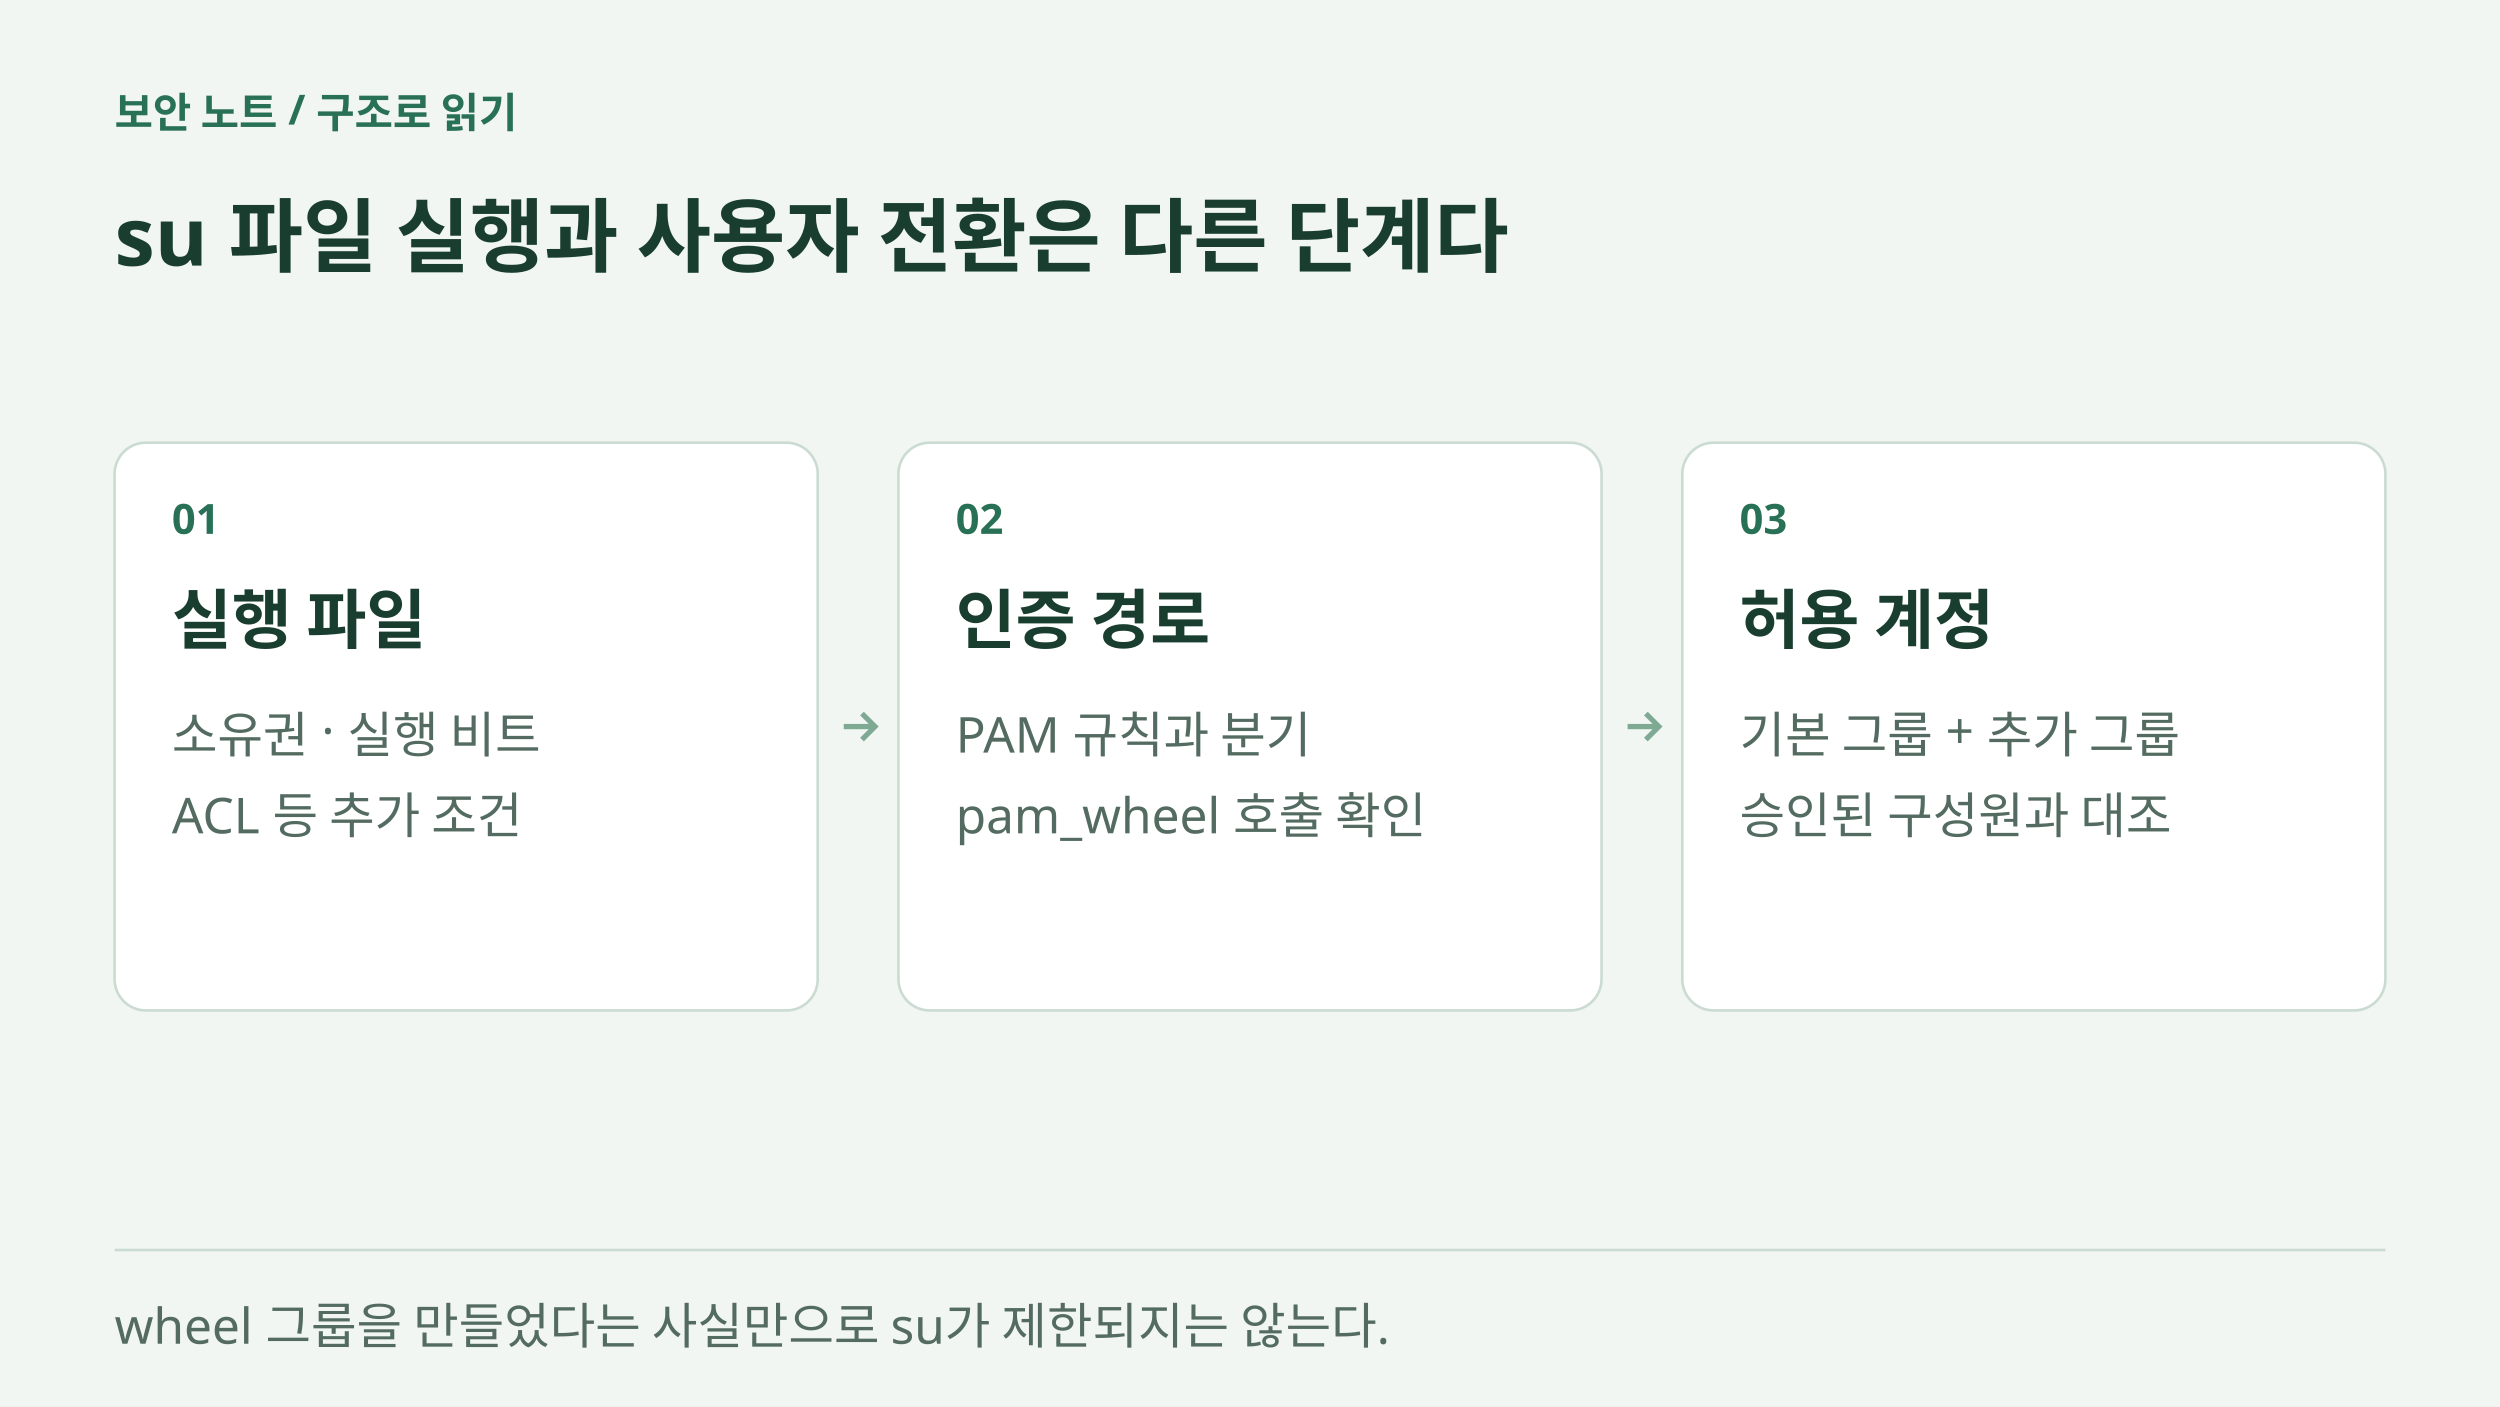
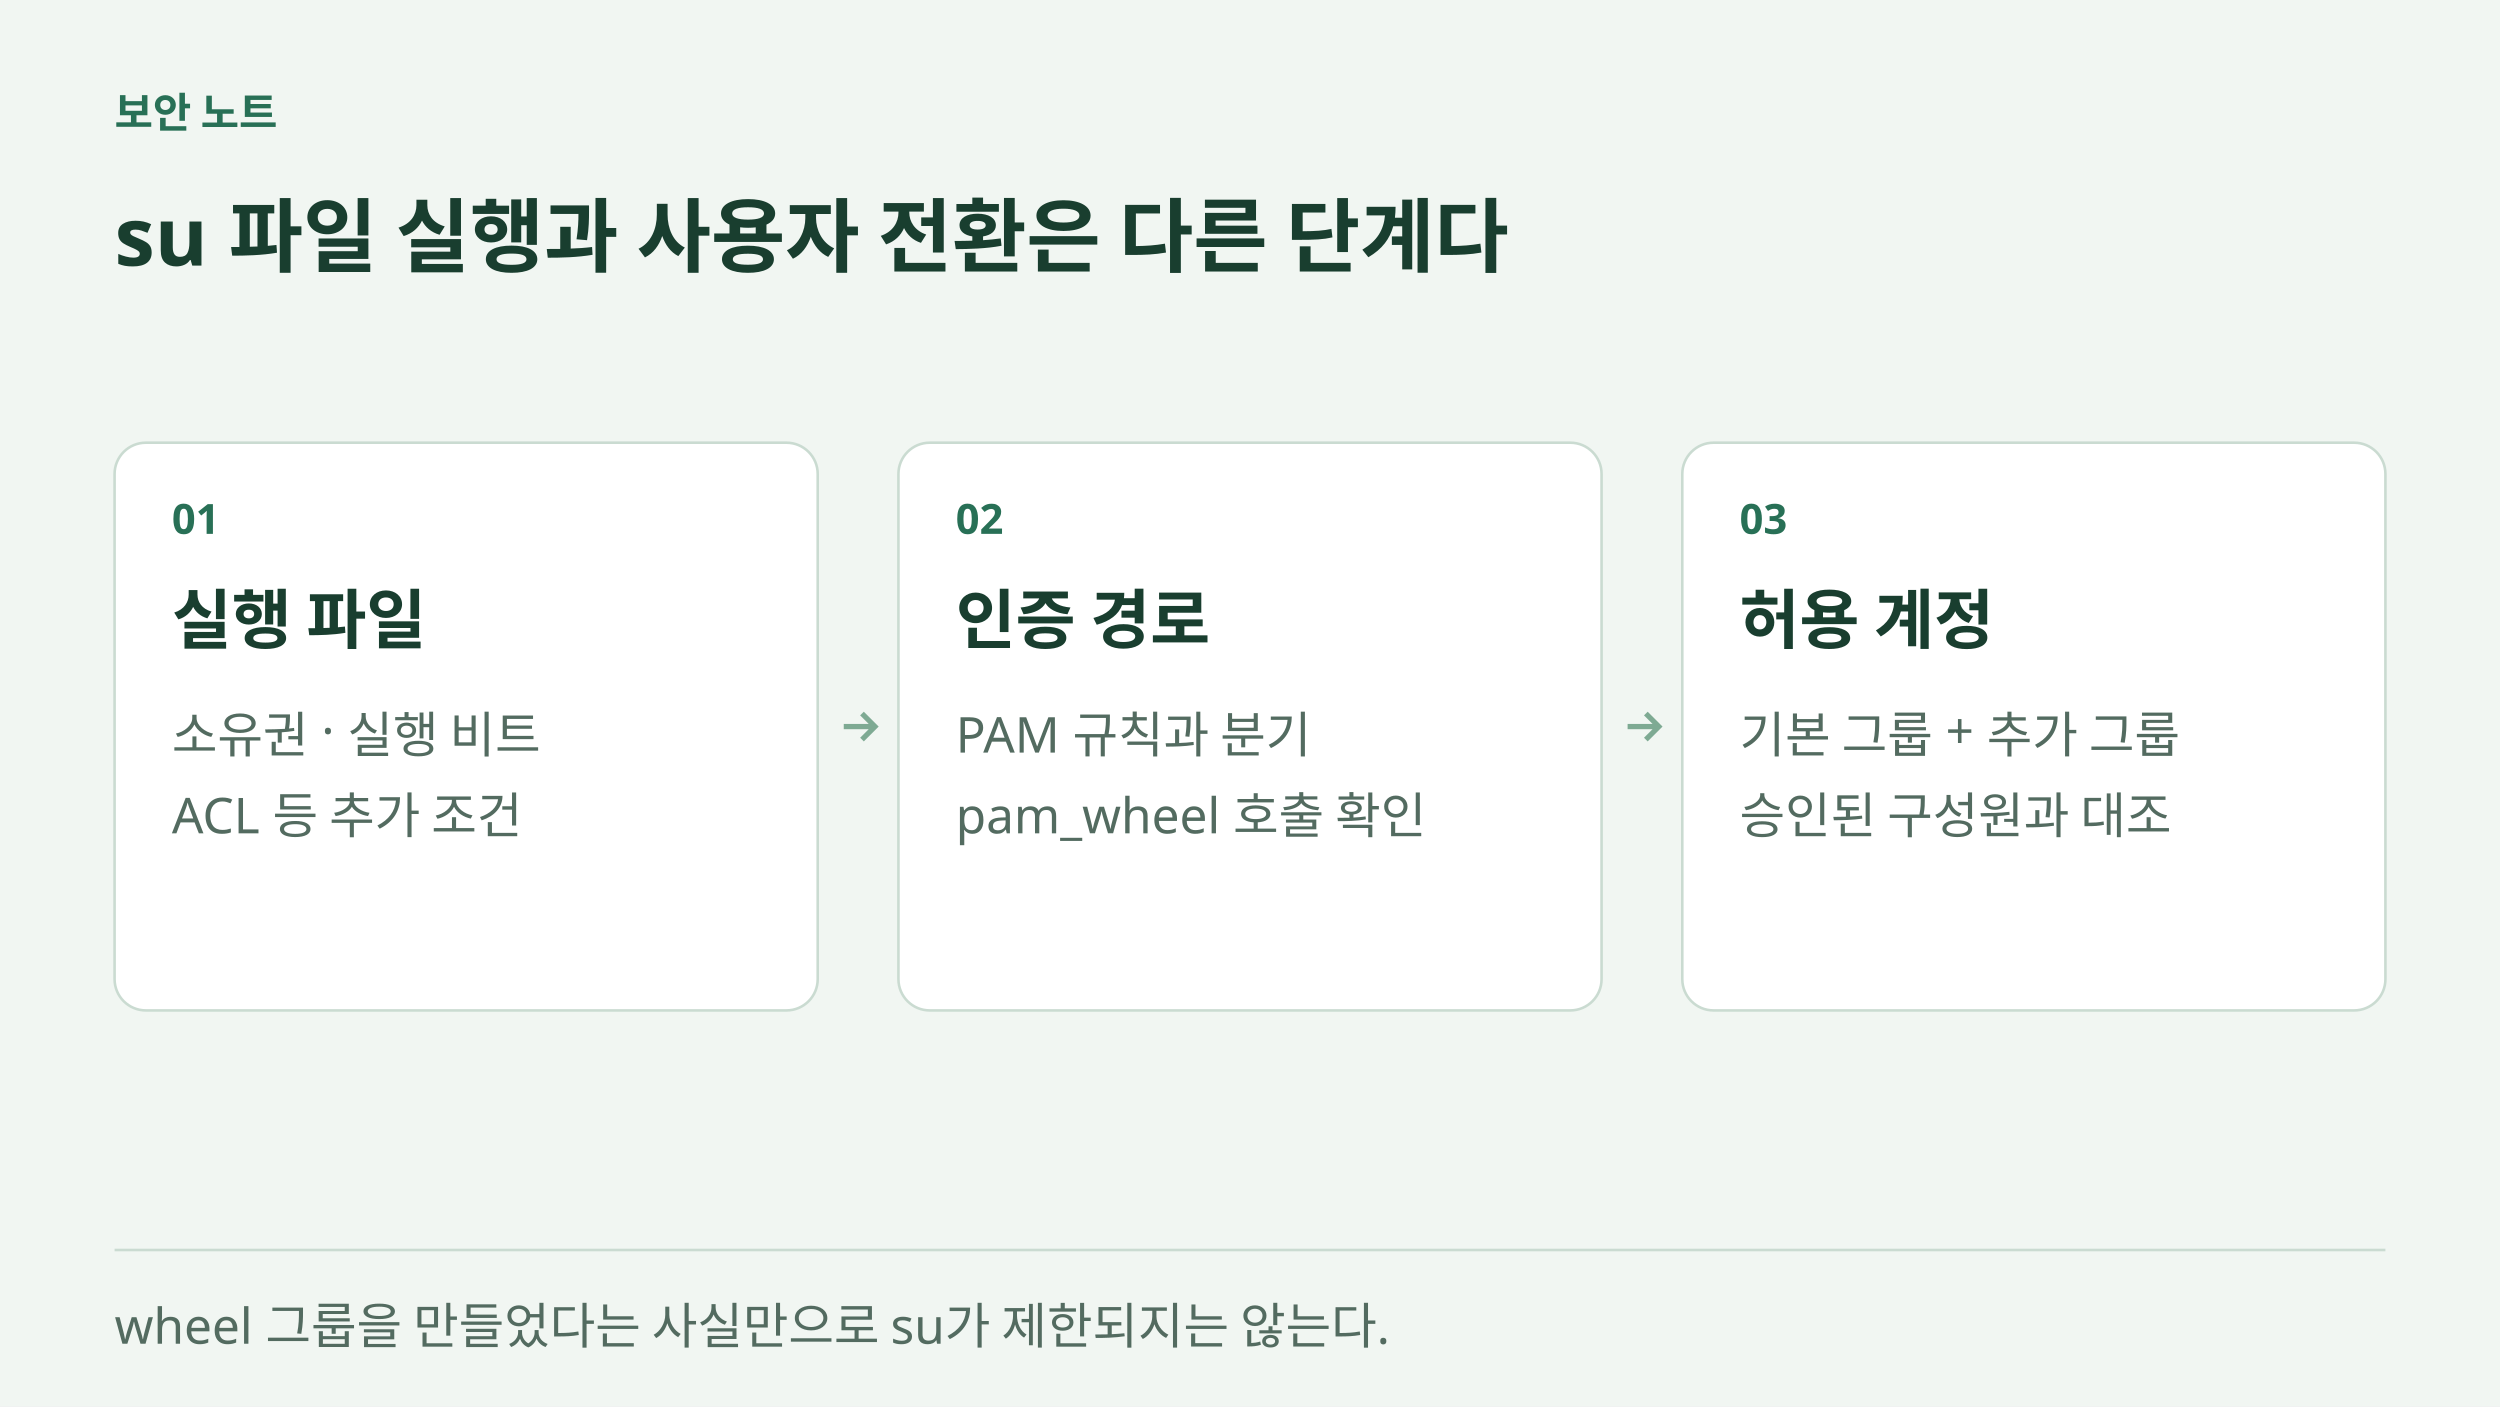
<svg xmlns="http://www.w3.org/2000/svg" width="960" height="540" viewBox="0 0 960 540" role="img" aria-labelledby="title desc">
  <rect width="960" height="540" fill="#f1f6f2" />
  <g font-family="'Malgun Gothic','Noto Sans KR',sans-serif">
-     <text x="44" y="49" font-size="16" fill="#287056" font-weight="700">보안 노트  /  구조로 읽기</text>
+     <text x="44" y="49" font-size="16" fill="#287056" font-weight="700">보안 노트</text>
    <text x="44" y="102" font-size="31" fill="#193e2f" font-weight="700">su 파일 실행과 사용자 전환은 다른 단계다</text>
    <rect x="44" y="170" width="270" height="218" rx="12" fill="#fff" stroke="#cadbd1" />
    <text x="66" y="205" font-size="16" fill="#287056" font-weight="700">01</text>
    <text x="66" y="247" font-size="25" fill="#193e2f" font-weight="700">실행 파일</text>
    <text x="66" y="289" font-size="19" fill="#536b60" font-weight="400">소유권 · 실행 비트</text>
    <text x="66" y="320" font-size="19" fill="#536b60" font-weight="400">ACL 등 추가 조건</text>
    <path d="M324 279h12m-5-5 5 5-5 5" stroke="#7eaa93" stroke-width="2" fill="none" />
    <rect x="345" y="170" width="270" height="218" rx="12" fill="#fff" stroke="#cadbd1" />
    <text x="367" y="205" font-size="16" fill="#287056" font-weight="700">02</text>
    <text x="367" y="247" font-size="25" fill="#193e2f" font-weight="700">인증 경로</text>
    <text x="367" y="289" font-size="19" fill="#536b60" font-weight="400">PAM 규칙과 분기</text>
    <text x="367" y="320" font-size="19" fill="#536b60" font-weight="400">pam_wheel 호출 확인</text>
    <path d="M625 279h12m-5-5 5 5-5 5" stroke="#7eaa93" stroke-width="2" fill="none" />
    <rect x="646" y="170" width="270" height="218" rx="12" fill="#fff" stroke="#cadbd1" />
    <text x="668" y="205" font-size="16" fill="#287056" font-weight="700">03</text>
    <text x="668" y="247" font-size="25" fill="#193e2f" font-weight="700">허용 계정</text>
    <text x="668" y="289" font-size="19" fill="#536b60" font-weight="400">기본 그룹 + 추가 그룹</text>
    <text x="668" y="320" font-size="19" fill="#536b60" font-weight="400">승인된 구성원과 대조</text>
    <path d="M44 480H916" stroke="#cadbd1" />
    <text x="44" y="516" font-size="19" fill="#536b60" font-weight="400">wheel 그룹을 만들었다는 사실만으로 su가 제한되지는 않는다.</text>
  </g>
</svg>
